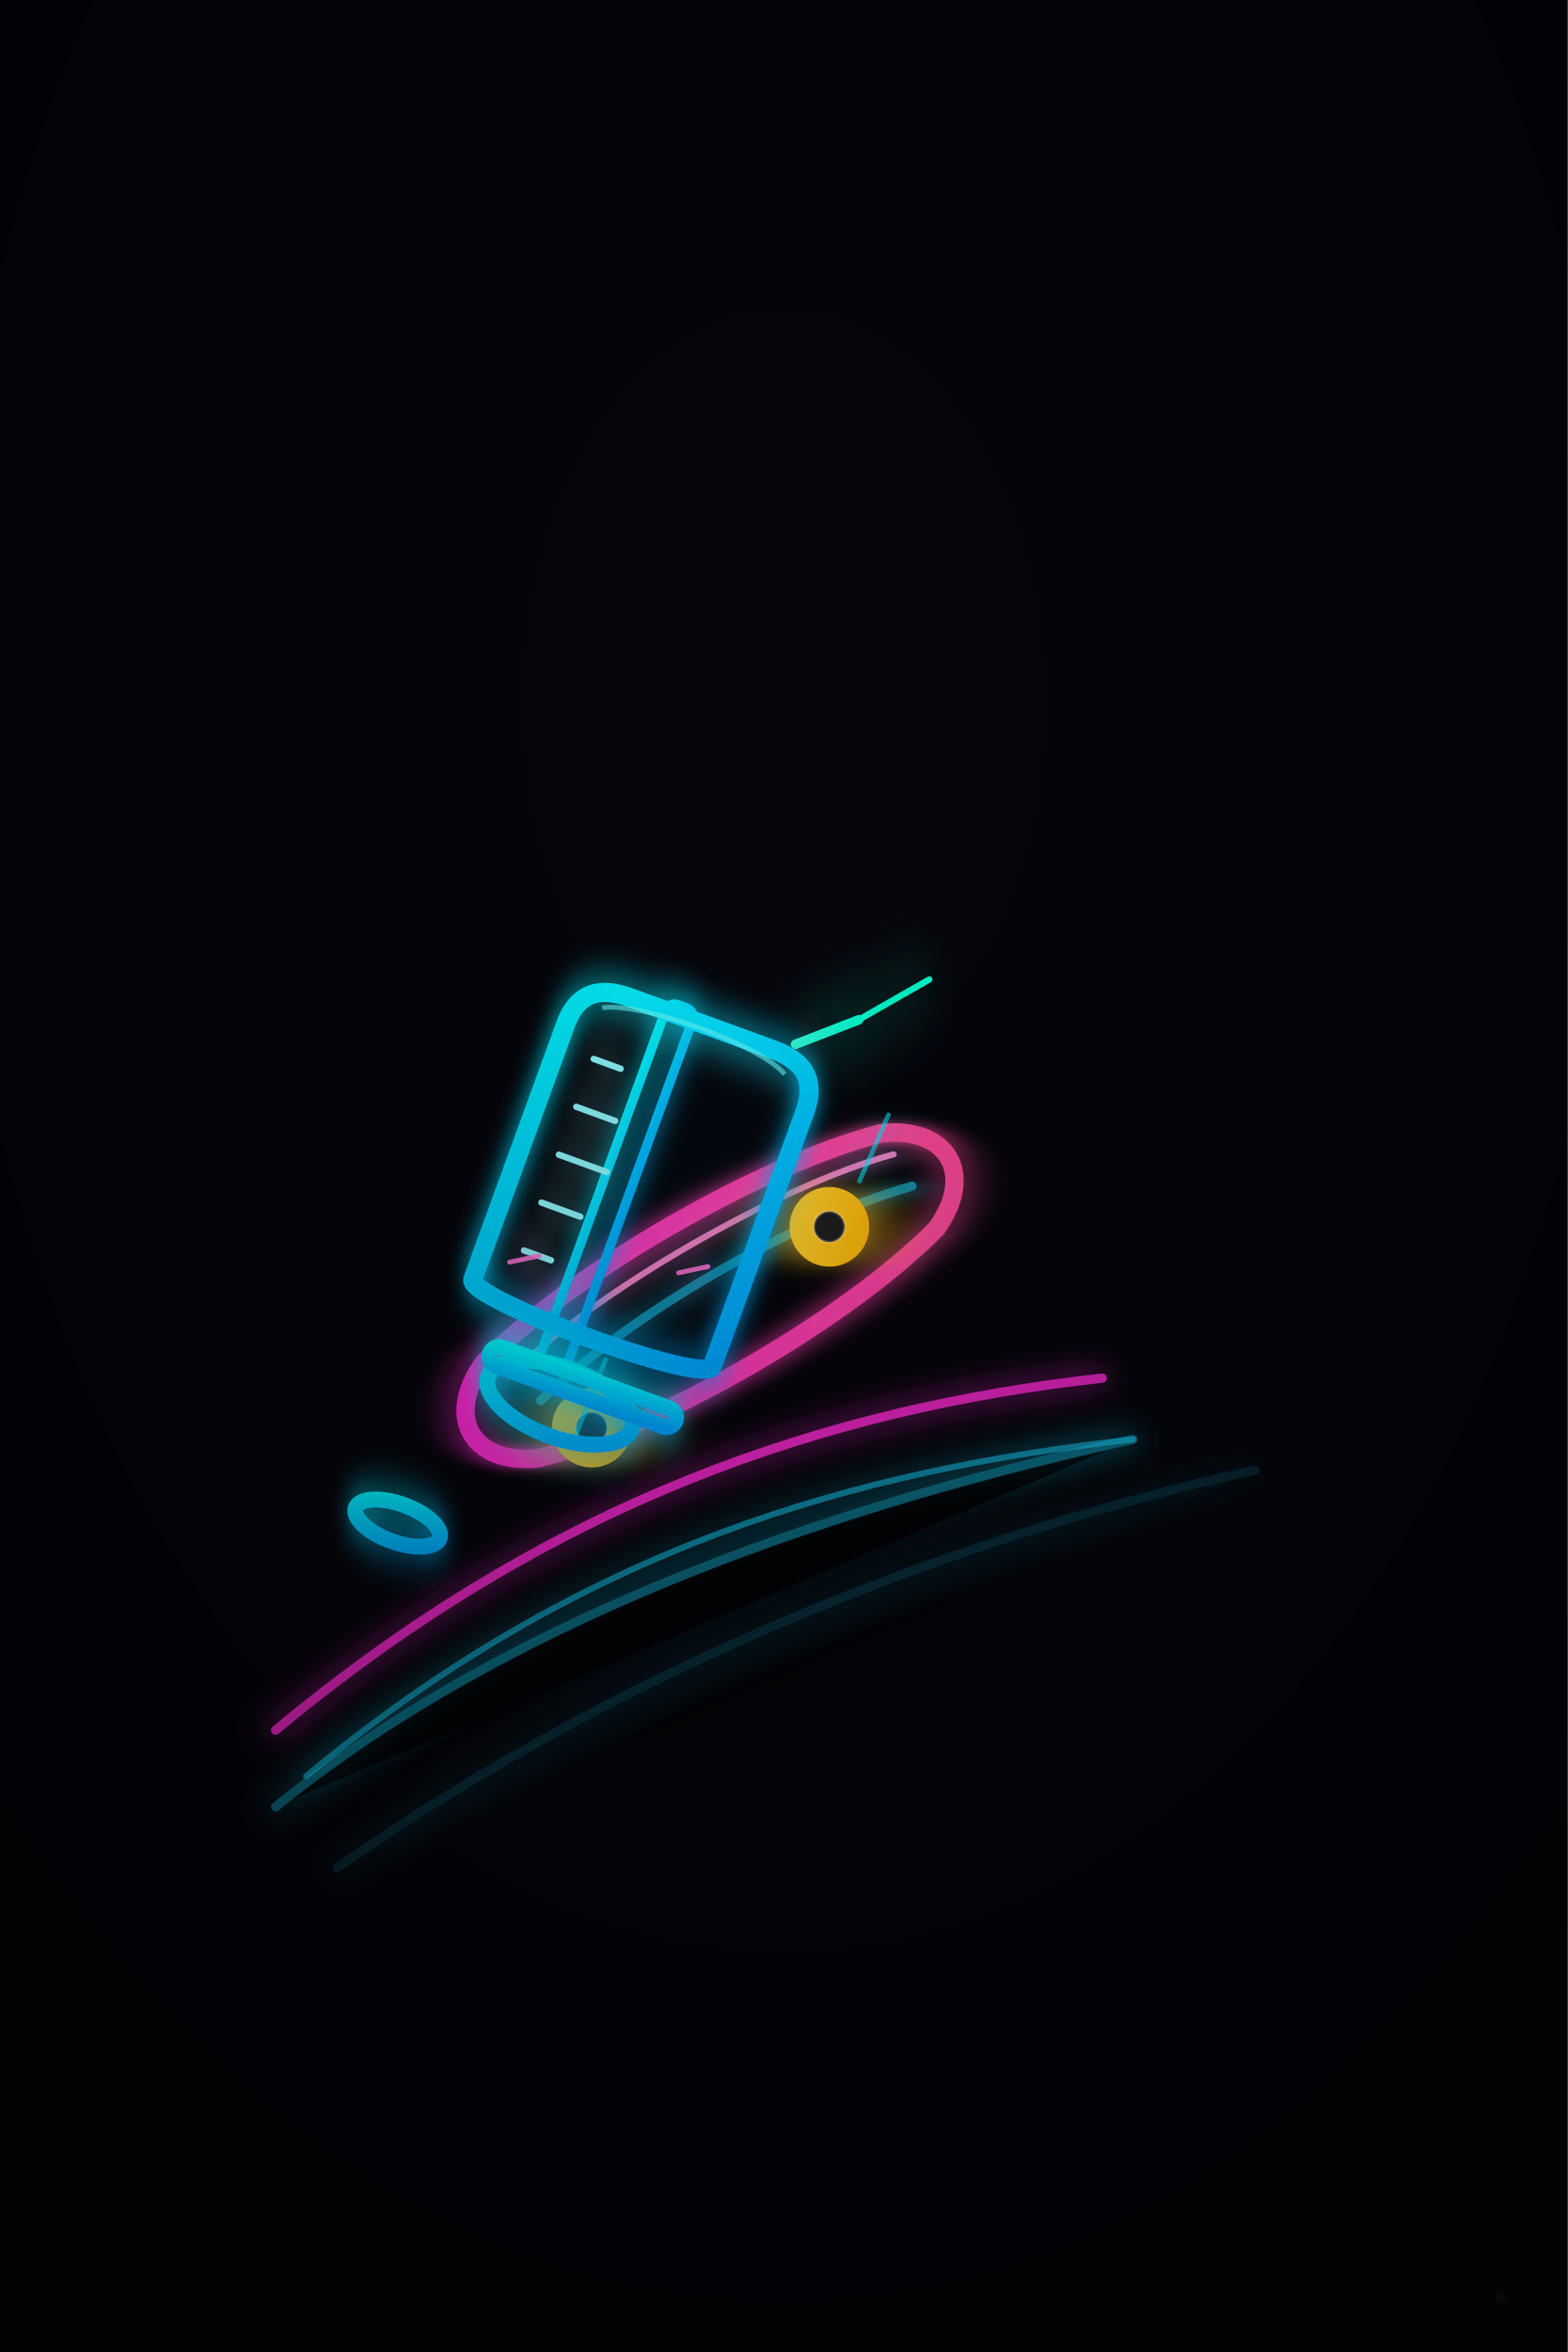
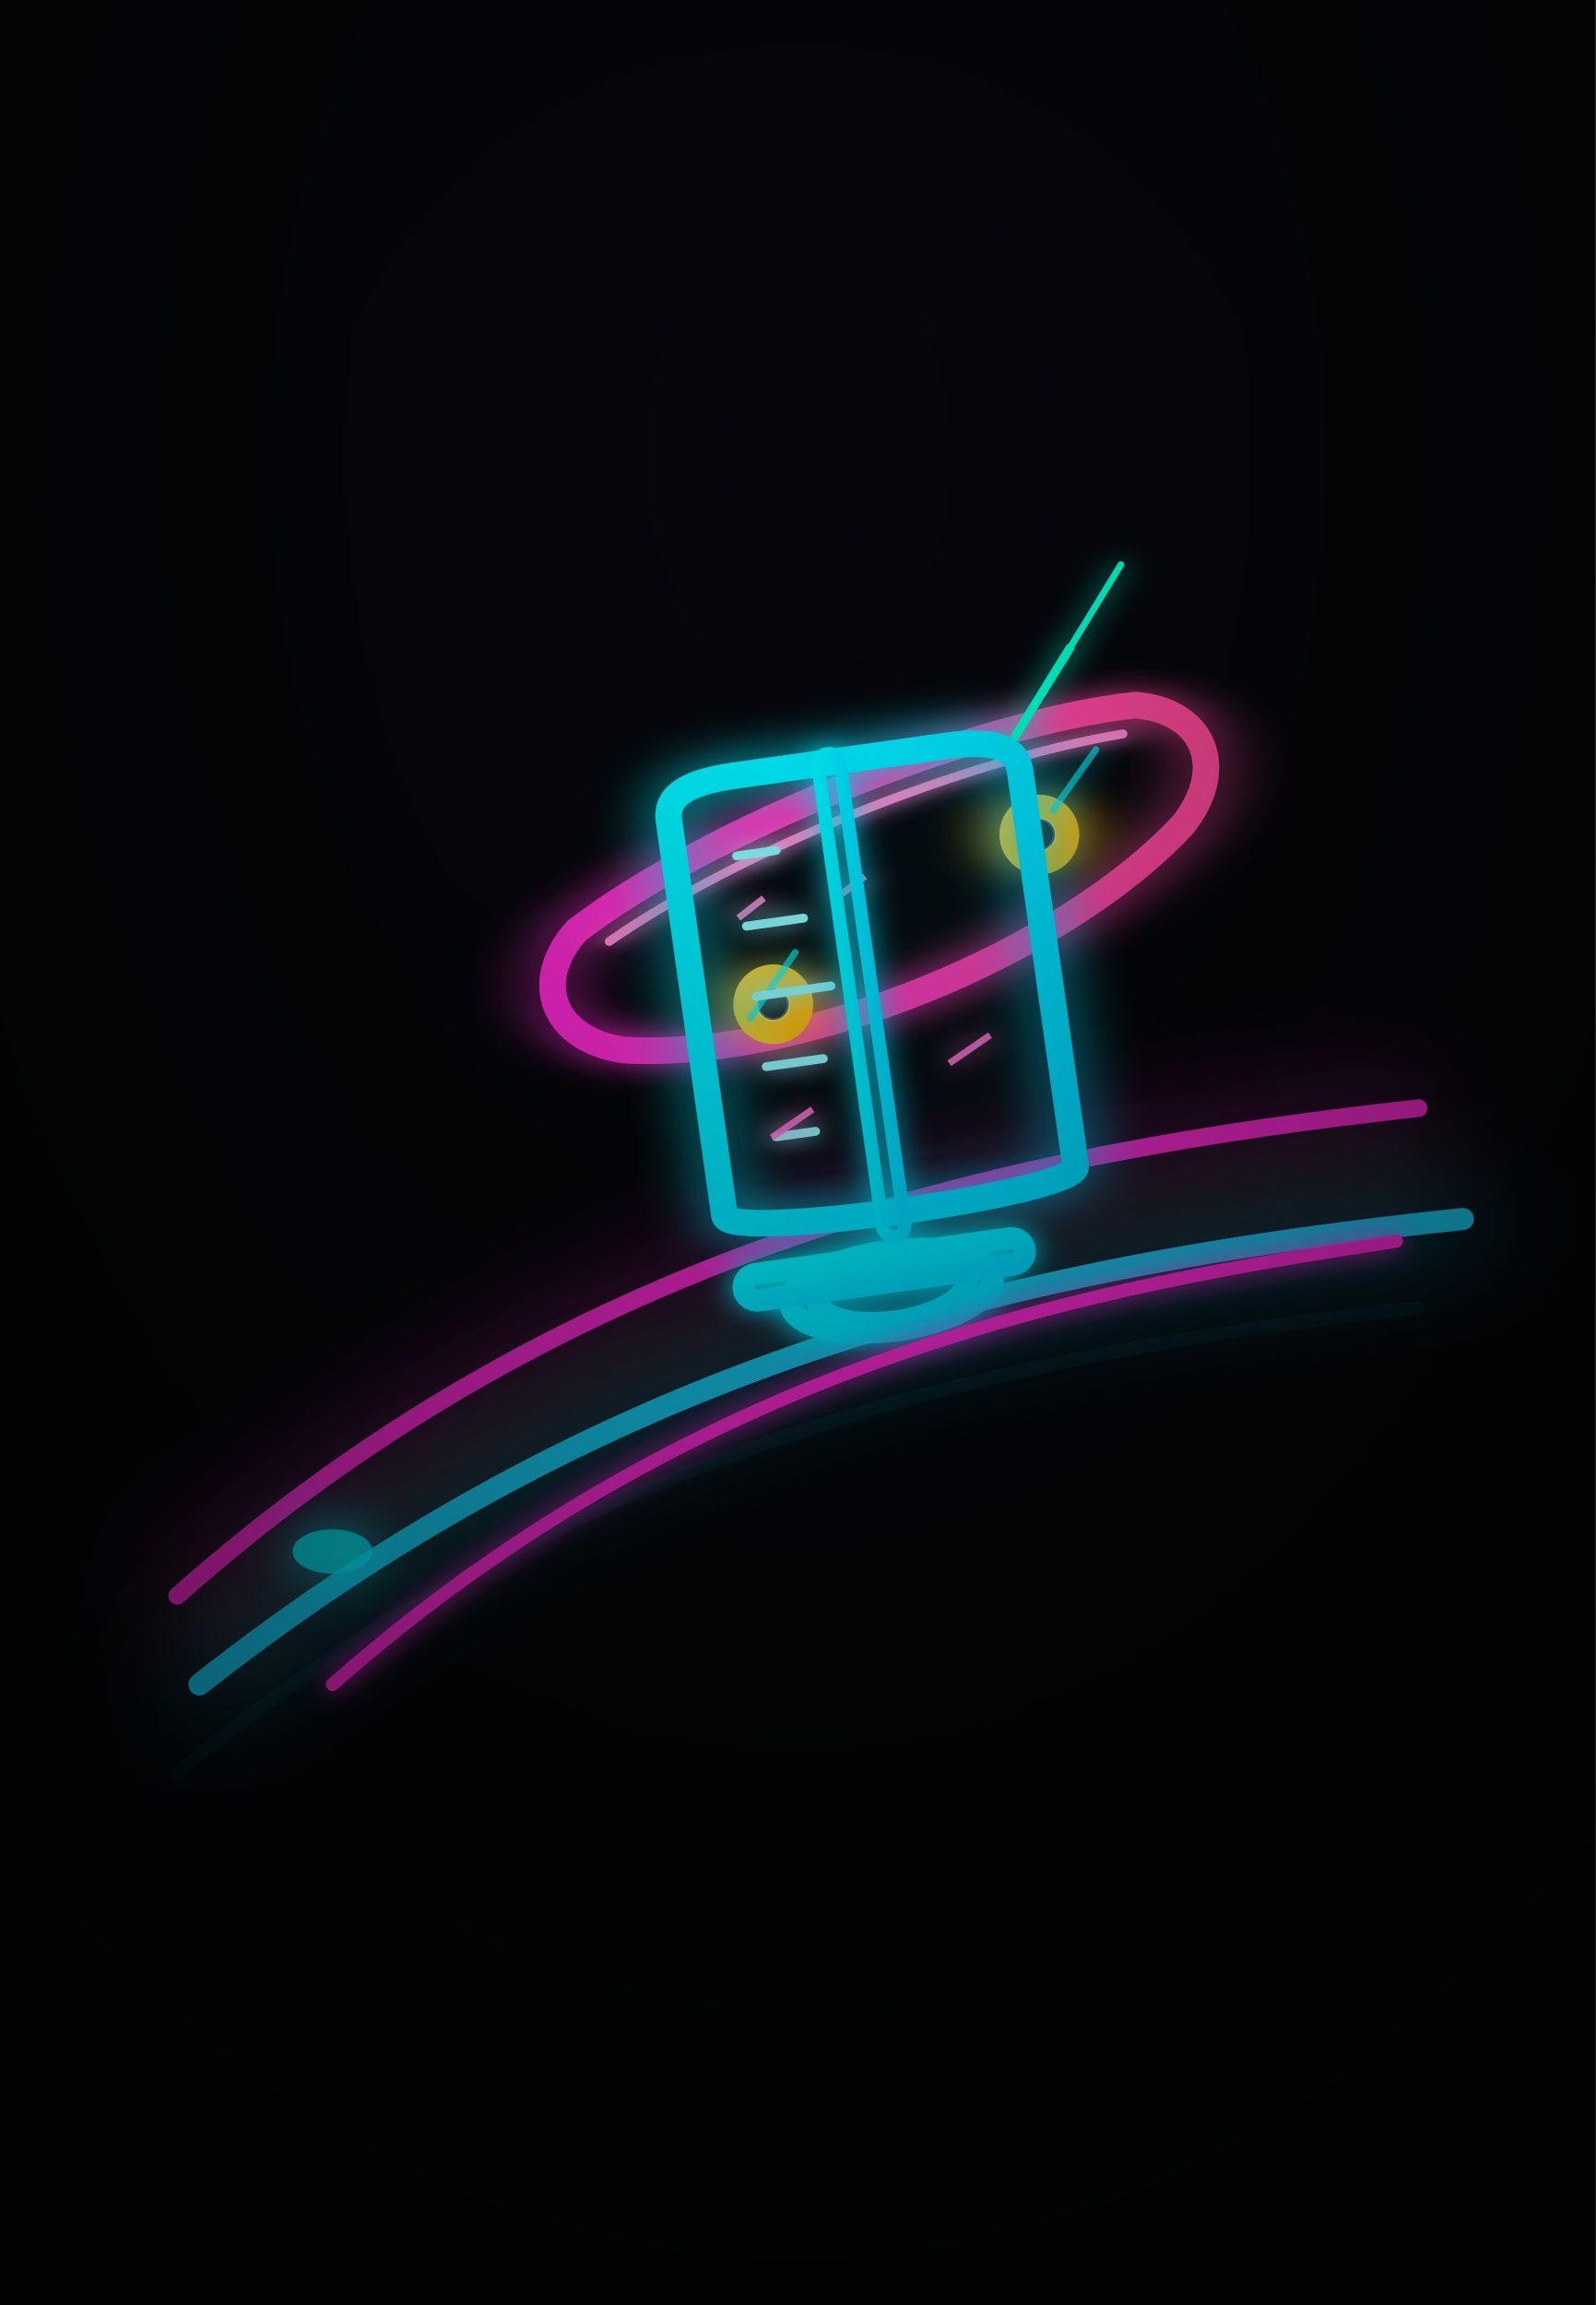
- <svg xmlns="http://www.w3.org/2000/svg" width="1024" height="1536" viewBox="0 0 1024 1536" version="1.1" role="img" aria-label="Neon syringe on skateboard">
+ <svg xmlns="http://www.w3.org/2000/svg" width="720" height="1040" viewBox="0 0 720 1040" role="img" aria-label="Neon syringe on skateboard">
  <defs>
-     <filter id="glow-soft" x="-80%" y="-80%" width="260%" height="260%">
-       <feGaussianBlur stdDeviation="10" result="b" />
+     <filter id="glow-big" x="-200%" y="-200%" width="500%" height="500%">
+       <feGaussianBlur in="SourceGraphic" stdDeviation="22" result="blur1" />
      <feMerge>
-         <feMergeNode in="b" />
+         <feMergeNode in="blur1" />
        <feMergeNode in="SourceGraphic" />
      </feMerge>
    </filter>
-     <filter id="glow-strong" x="-120%" y="-120%" width="340%" height="340%">
-       <feGaussianBlur stdDeviation="18" result="b2" />
+     <filter id="glow-med" x="-150%" y="-150%" width="400%" height="400%">
+       <feGaussianBlur in="SourceGraphic" stdDeviation="12" result="blur2" />
      <feMerge>
-         <feMergeNode in="b2" />
+         <feMergeNode in="blur2" />
        <feMergeNode in="SourceGraphic" />
      </feMerge>
    </filter>
-     <linearGradient id="gCyan" x1="0%" y1="0%" x2="100%" y2="100%">
-       <stop offset="0" stop-color="#00f6ff" />
-       <stop offset="1" stop-color="#00a4ff" />
+     <filter id="glow-tight" x="-100%" y="-100%" width="300%" height="300%">
+       <feGaussianBlur in="SourceGraphic" stdDeviation="6" result="blur3" />
+       <feMerge>
+         <feMergeNode in="blur3" />
+         <feMergeNode in="SourceGraphic" />
+       </feMerge>
+     </filter>
+     <linearGradient id="cyanGrad" x1="0" y1="0" x2="1" y2="1">
+       <stop offset="0" stop-color="#00f3ff" />
+       <stop offset="1" stop-color="#00d8ff" />
    </linearGradient>
-     <linearGradient id="gPink" x1="0%" y1="0%" x2="100%" y2="0%">
+     <linearGradient id="pinkGrad" x1="0" y1="0" x2="1" y2="0">
      <stop offset="0" stop-color="#ff2bd6" />
      <stop offset="1" stop-color="#ff4a9a" />
    </linearGradient>
-     <linearGradient id="gNeedle" x1="0%" y1="0%" x2="100%" y2="0%">
-       <stop offset="0" stop-color="#33ffdd" />
-       <stop offset="1" stop-color="#00ffd2" />
-     </linearGradient>
-     <linearGradient id="gWheel" x1="0%" y1="0%" x2="1" y2="1">
+     <linearGradient id="wheelGrad" x1="0" y1="0" x2="1" y2="1">
      <stop offset="0" stop-color="#ffd63a" />
      <stop offset="1" stop-color="#ffb300" />
    </linearGradient>
-     <radialGradient id="v" cx="50%" cy="30%" r="75%">
+     <radialGradient id="vign" cx="50%" cy="20%" r="80%">
      <stop offset="0%" stop-color="#000000" stop-opacity="0" />
-       <stop offset="100%" stop-color="#000000" stop-opacity="0.7" />
+       <stop offset="100%" stop-color="#000000" stop-opacity="0.6" />
    </radialGradient>
    <style>
-       .stroke-neon { fill: none; stroke-linecap: round; stroke-linejoin: round; }
+       .neon { fill: none; stroke-linecap: round; stroke-linejoin: round; }
    </style>
  </defs>
-   <rect width="100%" height="100%" fill="#05050a" />
-   <g opacity="0.03">
-     <rect width="100%" height="100%" fill="#071021" />
+   <rect width="100%" height="100%" fill="#05060a" />
+   <circle cx="360" cy="240" r="220" fill="#07121a" opacity="0.12" />
+   <g filter="url(#glow-big)" opacity="0.9">
+     <path d="M80 720 C260 560 460 520 640 500" stroke="#ff2bd6" stroke-width="8" class="neon" />
+     <path d="M90 760 C280 610 470 570 660 550" stroke="#12d6ff" stroke-width="10" class="neon" />
+     <path d="M80 800 C260 650 460 610 640 590" stroke="#052b33" stroke-width="6" class="neon" opacity="0.25" />
  </g>
-   <g stroke="#12d6ff" stroke-width="6" stroke-linecap="round" opacity="0.45" filter="url(#glow-soft)">
-     <path d="M180 1180 C340 1050 560 980 740 940" />
-     <path d="M220 1220 C420 1080 640 1000 820 960" opacity="0.32" />
+   <g filter="url(#glow-med)" opacity="0.9">
+     <ellipse cx="150" cy="700" rx="18" ry="10" fill="#00f3ff" opacity="0.85" />
  </g>
-   <g transform="translate(160,980) rotate(-30)">
-     <path class="stroke-neon" d="M180 0                                 C260 -22 400 -22 480 0                                 C520 18 520 54 480 72                                 C400 94 260 94 180 72                                 C140 54 140 18 180 0 Z" stroke="url(#gPink)" stroke-width="12" filter="url(#glow-soft)" />
-     <path d="M190 16 C265 -4 405 -4 480 16" fill="none" stroke="#ff8bd3" stroke-width="4" stroke-linecap="round" opacity="0.95" filter="url(#glow-soft)" />
-     <path d="M200 40 C280 20 400 20 480 40" fill="none" stroke="#12d6ff" stroke-width="6" stroke-linecap="round" opacity="0.65" filter="url(#glow-soft)" />
-     <g transform="translate(420,36)">
-       <circle cx="0" cy="0" r="26" fill="url(#gWheel)" filter="url(#glow-strong)" />
-       <circle cx="0" cy="0" r="10" fill="#1f1f1f" stroke="#ffffff33" stroke-width="2" />
+   <g transform="translate(260,420) rotate(-22)">
+     <path d="M0 0 C72 -20 200 -20 272 0 C300 14 300 42 272 58 C200 92 72 92 0 58 C-28 42 -28 14 0 0 Z" stroke="url(#pinkGrad)" stroke-width="12" class="neon" filter="url(#glow-med)" />
+     <path d="M12 10 C82 -6 190 -6 262 10" stroke="#ff8bd3" stroke-width="4" fill="none" class="neon" filter="url(#glow-tight)" />
+     <g stroke="#ff8bd3" stroke-width="3" filter="url(#glow-tight)" opacity="0.9">
+       <path d="M70 22 L84 18" />
+       <path d="M115 30 L130 26" />
    </g>
-     <g transform="translate(220,72)">
-       <circle cx="0" cy="0" r="26" fill="url(#gWheel)" filter="url(#glow-strong)" />
-       <circle cx="0" cy="0" r="10" fill="#1f1f1f" stroke="#ffffff33" stroke-width="2" />
+     <g transform="translate(210,38)">
+       <circle cx="0" cy="0" r="18" fill="url(#wheelGrad)" filter="url(#glow-med)" />
+       <circle cx="0" cy="0" r="7" fill="#1f1f1f" stroke="#ffffff33" stroke-width="1.8" />
    </g>
-     <g stroke="#00f0ff" stroke-width="3" stroke-linecap="round" filter="url(#glow-soft)" opacity="0.6">
-       <path d="M452 20 L490 -8" />
-       <path d="M210 70 L250 38" />
+     <g transform="translate(70,64)">
+       <circle cx="0" cy="0" r="18" fill="url(#wheelGrad)" filter="url(#glow-med)" />
+       <circle cx="0" cy="0" r="7" fill="#1f1f1f" stroke="#ffffff33" stroke-width="1.8" />
+     </g>
+     <g filter="url(#glow-tight)" opacity="0.7">
+       <path d="M220 30 L248 12" stroke="#00f3ff" stroke-width="3" class="neon" />
+       <path d="M58 66 L88 46" stroke="#00f3ff" stroke-width="3" class="neon" />
    </g>
  </g>
-   <g transform="translate(380,640) rotate(20) scale(1.04)">
-     <ellipse cx="8" cy="360" rx="28" ry="12" fill="none" stroke="url(#gCyan)" stroke-width="10" filter="url(#glow-soft)" />
-     <rect x="56" y="-6" width="18" height="240" rx="6" fill="none" stroke="url(#gCyan)" stroke-width="6" filter="url(#glow-soft)" />
-     <path d="M0 30 L0 200 C0 213 160 213 160 200 L160 30 C160 12 152 0 128 0 L32 0 C8 0 0 12 0 30 Z" class="stroke-neon" stroke="url(#gCyan)" stroke-width="12" filter="url(#glow-soft)" />
-     <path d="M6 36 L6 194 C6 200 154 200 154 194 L154 36 C154 22 146 14 128 14 L32 14 C14 14 6 22 6 36 Z" fill="rgba(0,246,255,0.02)" />
-     <g stroke="#8ffaff" stroke-width="4" stroke-linecap="round" filter="url(#glow-soft)">
-       <path d="M24 44 L42 44" />
-       <path d="M24 76 L50 76" />
-       <path d="M24 108 L56 108" />
-       <path d="M24 140 L50 140" />
-       <path d="M24 172 L42 172" />
+   <g transform="translate(260,360) rotate(-8)">
+     <g filter="url(#glow-med)">
+       <ellipse cx="110" cy="240" rx="34" ry="14" stroke="url(#cyanGrad)" stroke-width="10" fill="none" class="neon" />
    </g>
-     <g transform="translate(48,200)">
-       <ellipse cx="30" cy="54" rx="48" ry="22" fill="none" stroke="url(#gCyan)" stroke-width="10" filter="url(#glow-soft)" />
-       <rect x="-22" y="34" width="124" height="12" rx="6" fill="none" stroke="url(#gCyan)" stroke-width="10" filter="url(#glow-soft)" />
+     <g transform="translate(60,200)" filter="url(#glow-tight)">
+       <ellipse cx="50" cy="40" rx="46" ry="18" stroke="url(#cyanGrad)" stroke-width="10" fill="none" class="neon" />
+       <rect x="-16" y="24" width="128" height="12" rx="6" stroke="url(#cyanGrad)" stroke-width="10" fill="none" class="neon" />
    </g>
-     <path d="M140 -8 L172 -36" stroke="url(#gNeedle)" stroke-width="6" stroke-linecap="round" filter="url(#glow-strong)" />
-     <path d="M172 -36 L205 -75" stroke="#00ffd2" stroke-width="4" stroke-linecap="round" filter="url(#glow-strong)" />
-     <path d="M18 12 C40 0 120 0 140 12" fill="none" stroke="#67ffff" stroke-opacity="0.6" stroke-width="3" filter="url(#glow-soft)" />
-     <g stroke="#ff77d9" stroke-width="3" stroke-linecap="round" opacity="0.9" filter="url(#glow-soft)">
-       <path d="M18 182 L34 172" />
-       <path d="M120 152 L136 142" />
+     <path d="M40 16 L40 196 C40 208 200 208 200 196 L200 16 C200 6 192 0 168 0 L72 0 C48 0 40 6 40 16 Z" stroke="url(#cyanGrad)" stroke-width="12" class="neon" filter="url(#glow-med)" fill="none" />
+     <rect x="52" y="22" width="136" height="160" rx="6" fill="rgba(0,243,255,0.03)" />
+     <g stroke="#8ffaff" stroke-width="4" stroke-linecap="round" filter="url(#glow-tight)">
+       <path d="M68 36 L86 36" />
+       <path d="M68 68 L94 68" />
+       <path d="M68 100 L102 100" />
+       <path d="M68 132 L94 132" />
+       <path d="M68 164 L86 164" />
+     </g>
+     <rect x="110" y="-4" width="10" height="220" rx="5" stroke="url(#cyanGrad)" stroke-width="6" fill="none" filter="url(#glow-tight)" />
+     <path d="M200 0 L230 -36" stroke="#00ffd2" stroke-width="4" stroke-linecap="round" filter="url(#glow-tight)" />
+     <path d="M230 -36 L258 -70" stroke="#00ffd2" stroke-width="3" stroke-linecap="round" filter="url(#glow-tight)" />
+     <g stroke="#ff77d9" stroke-width="3" filter="url(#glow-tight)" opacity="0.9">
+       <path d="M66 164 L86 154" />
+       <path d="M150 142 L170 132" />
    </g>
  </g>
-   <path d="M180 1130 C360 980 540 920 720 900" fill="none" stroke="#ff2bd6" stroke-width="6" stroke-linecap="round" opacity="0.9" filter="url(#glow-soft)" />
-   <path d="M200 1160 C380 1010 560 960 740 940" fill="none" stroke="#12d6ff" stroke-width="4" stroke-linecap="round" opacity="0.6" filter="url(#glow-soft)" />
-   <rect x="0" y="0" width="100%" height="100%" fill="url(#v)" opacity="0.65" />
-   <circle cx="980" cy="1500" r="4" fill="#ffffff" opacity="0.02" />
+   <g filter="url(#glow-tight)" opacity="0.95">
+     <path d="M150 760 C320 610 500 580 630 560" stroke="#ff2bd6" stroke-width="6" fill="none" class="neon" />
+   </g>
+   <rect x="0" y="0" width="100%" height="100%" fill="url(#vign)" />
</svg>
